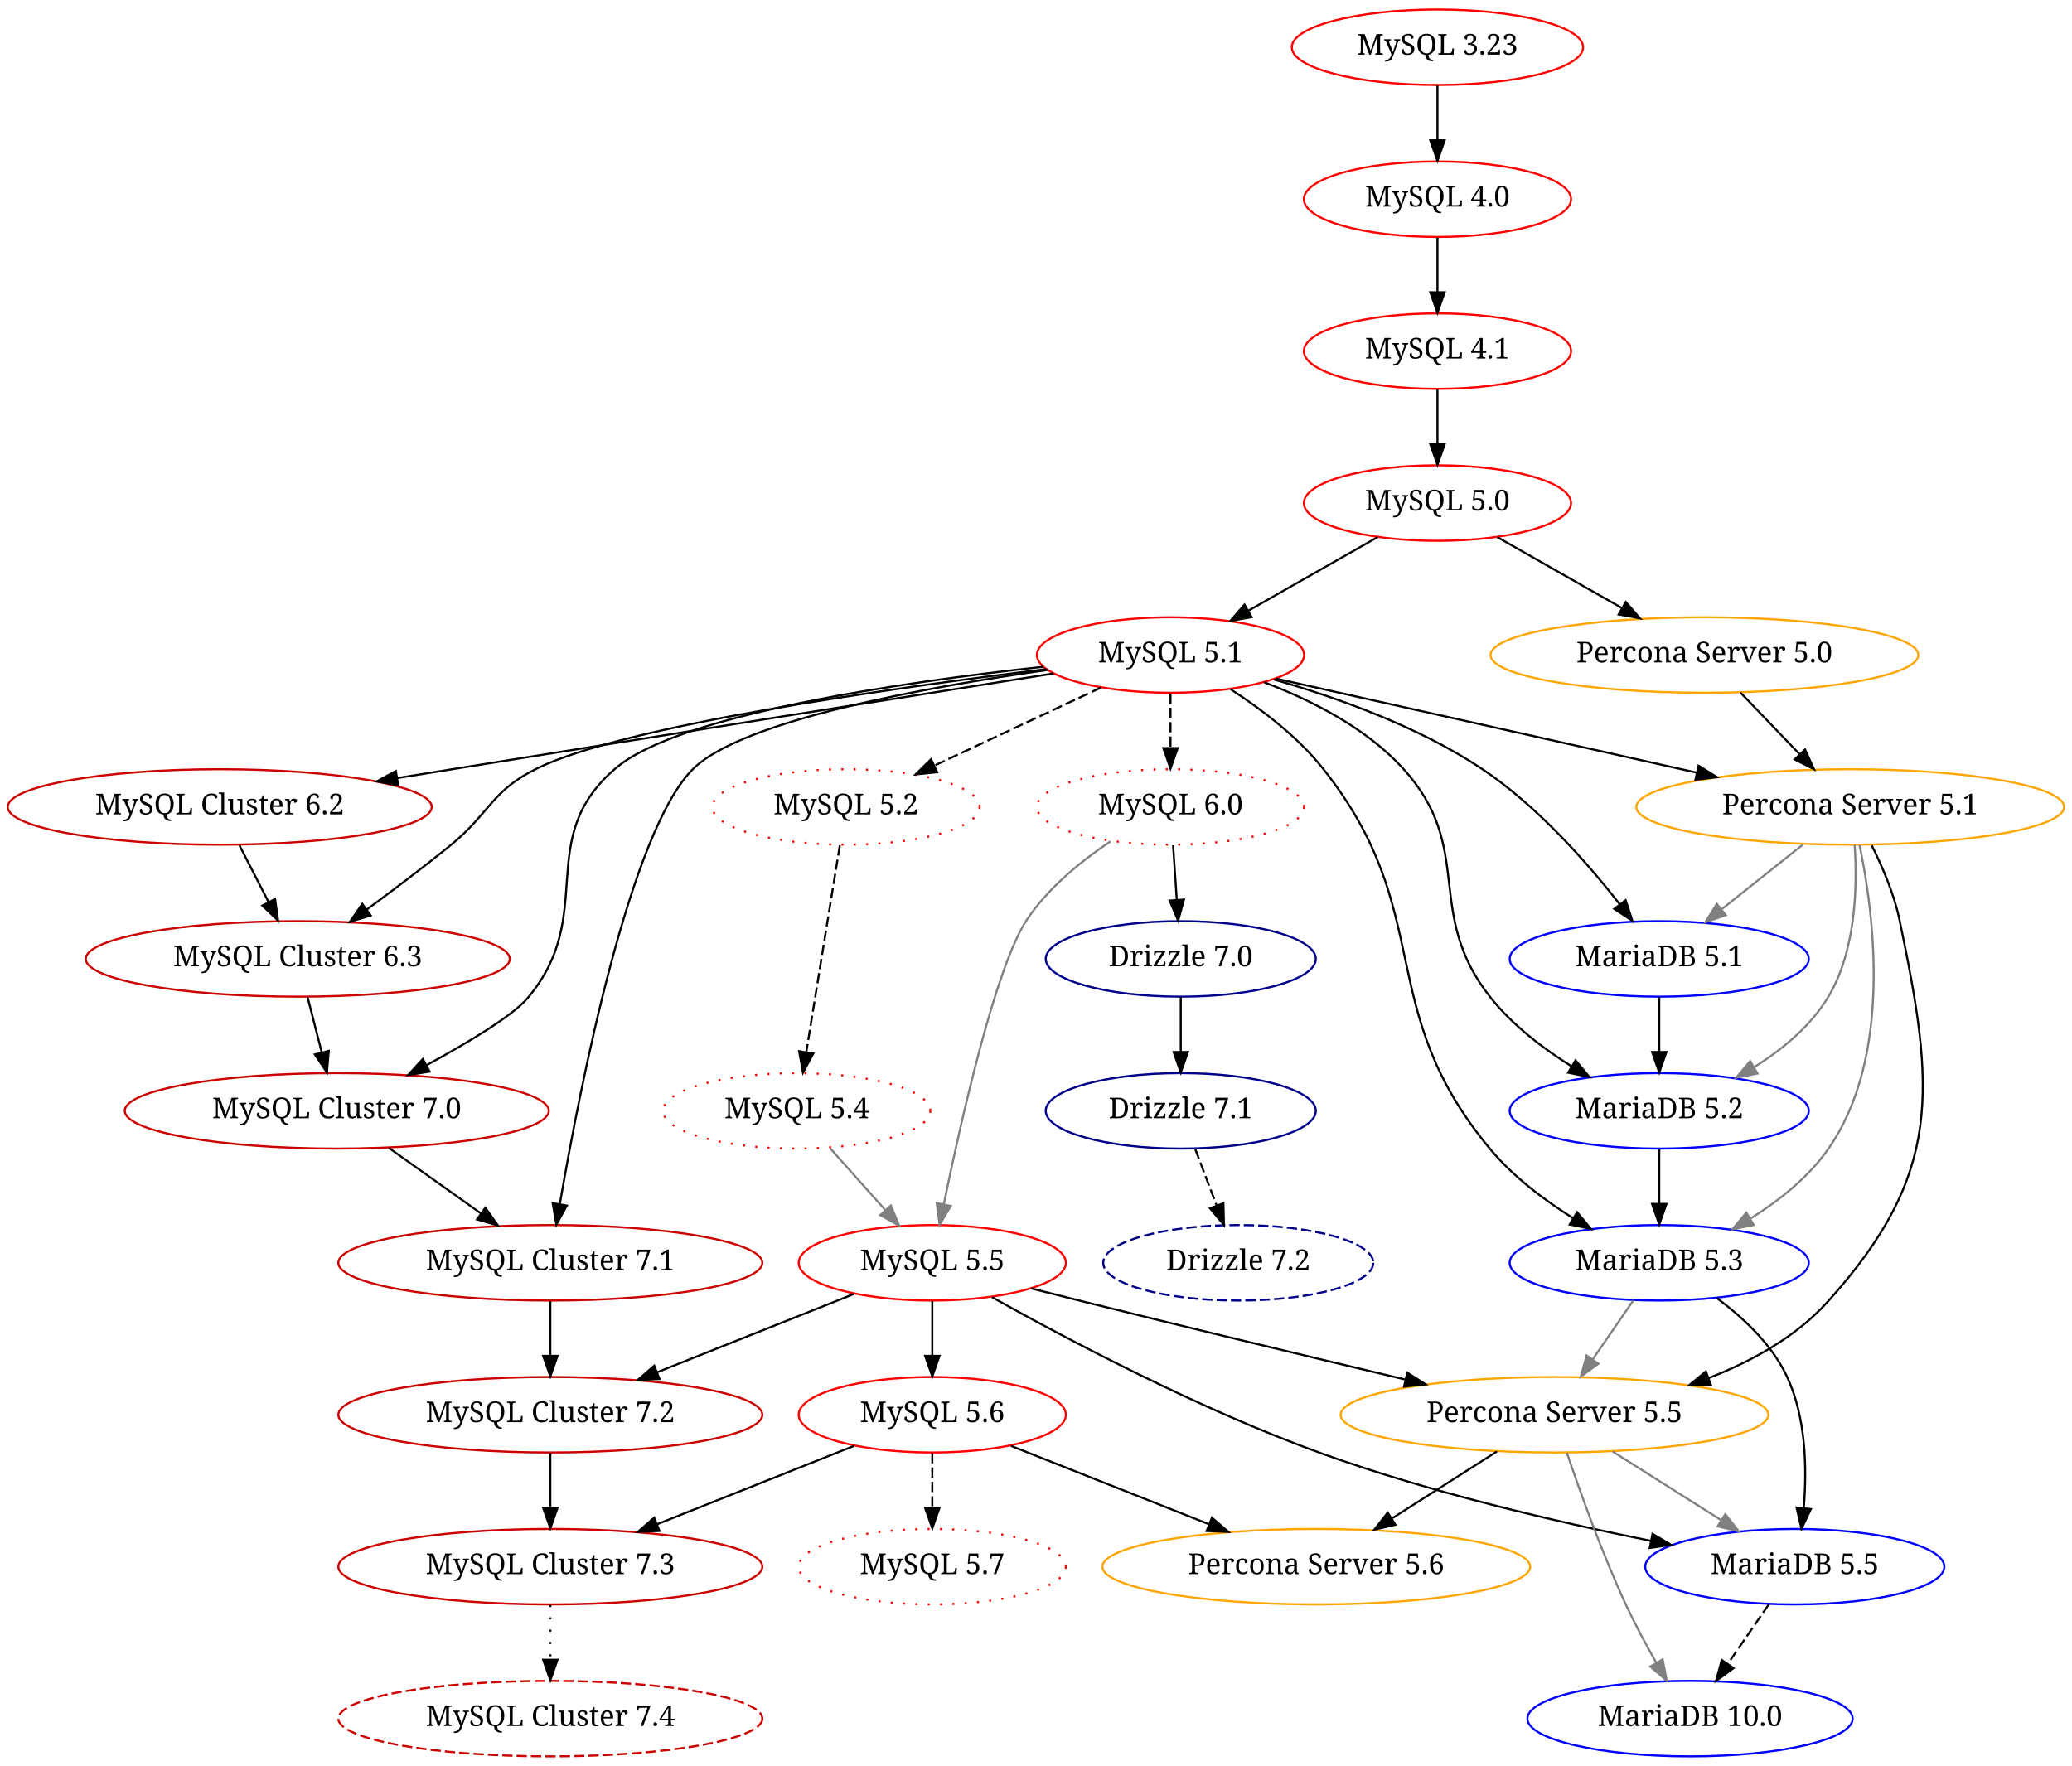
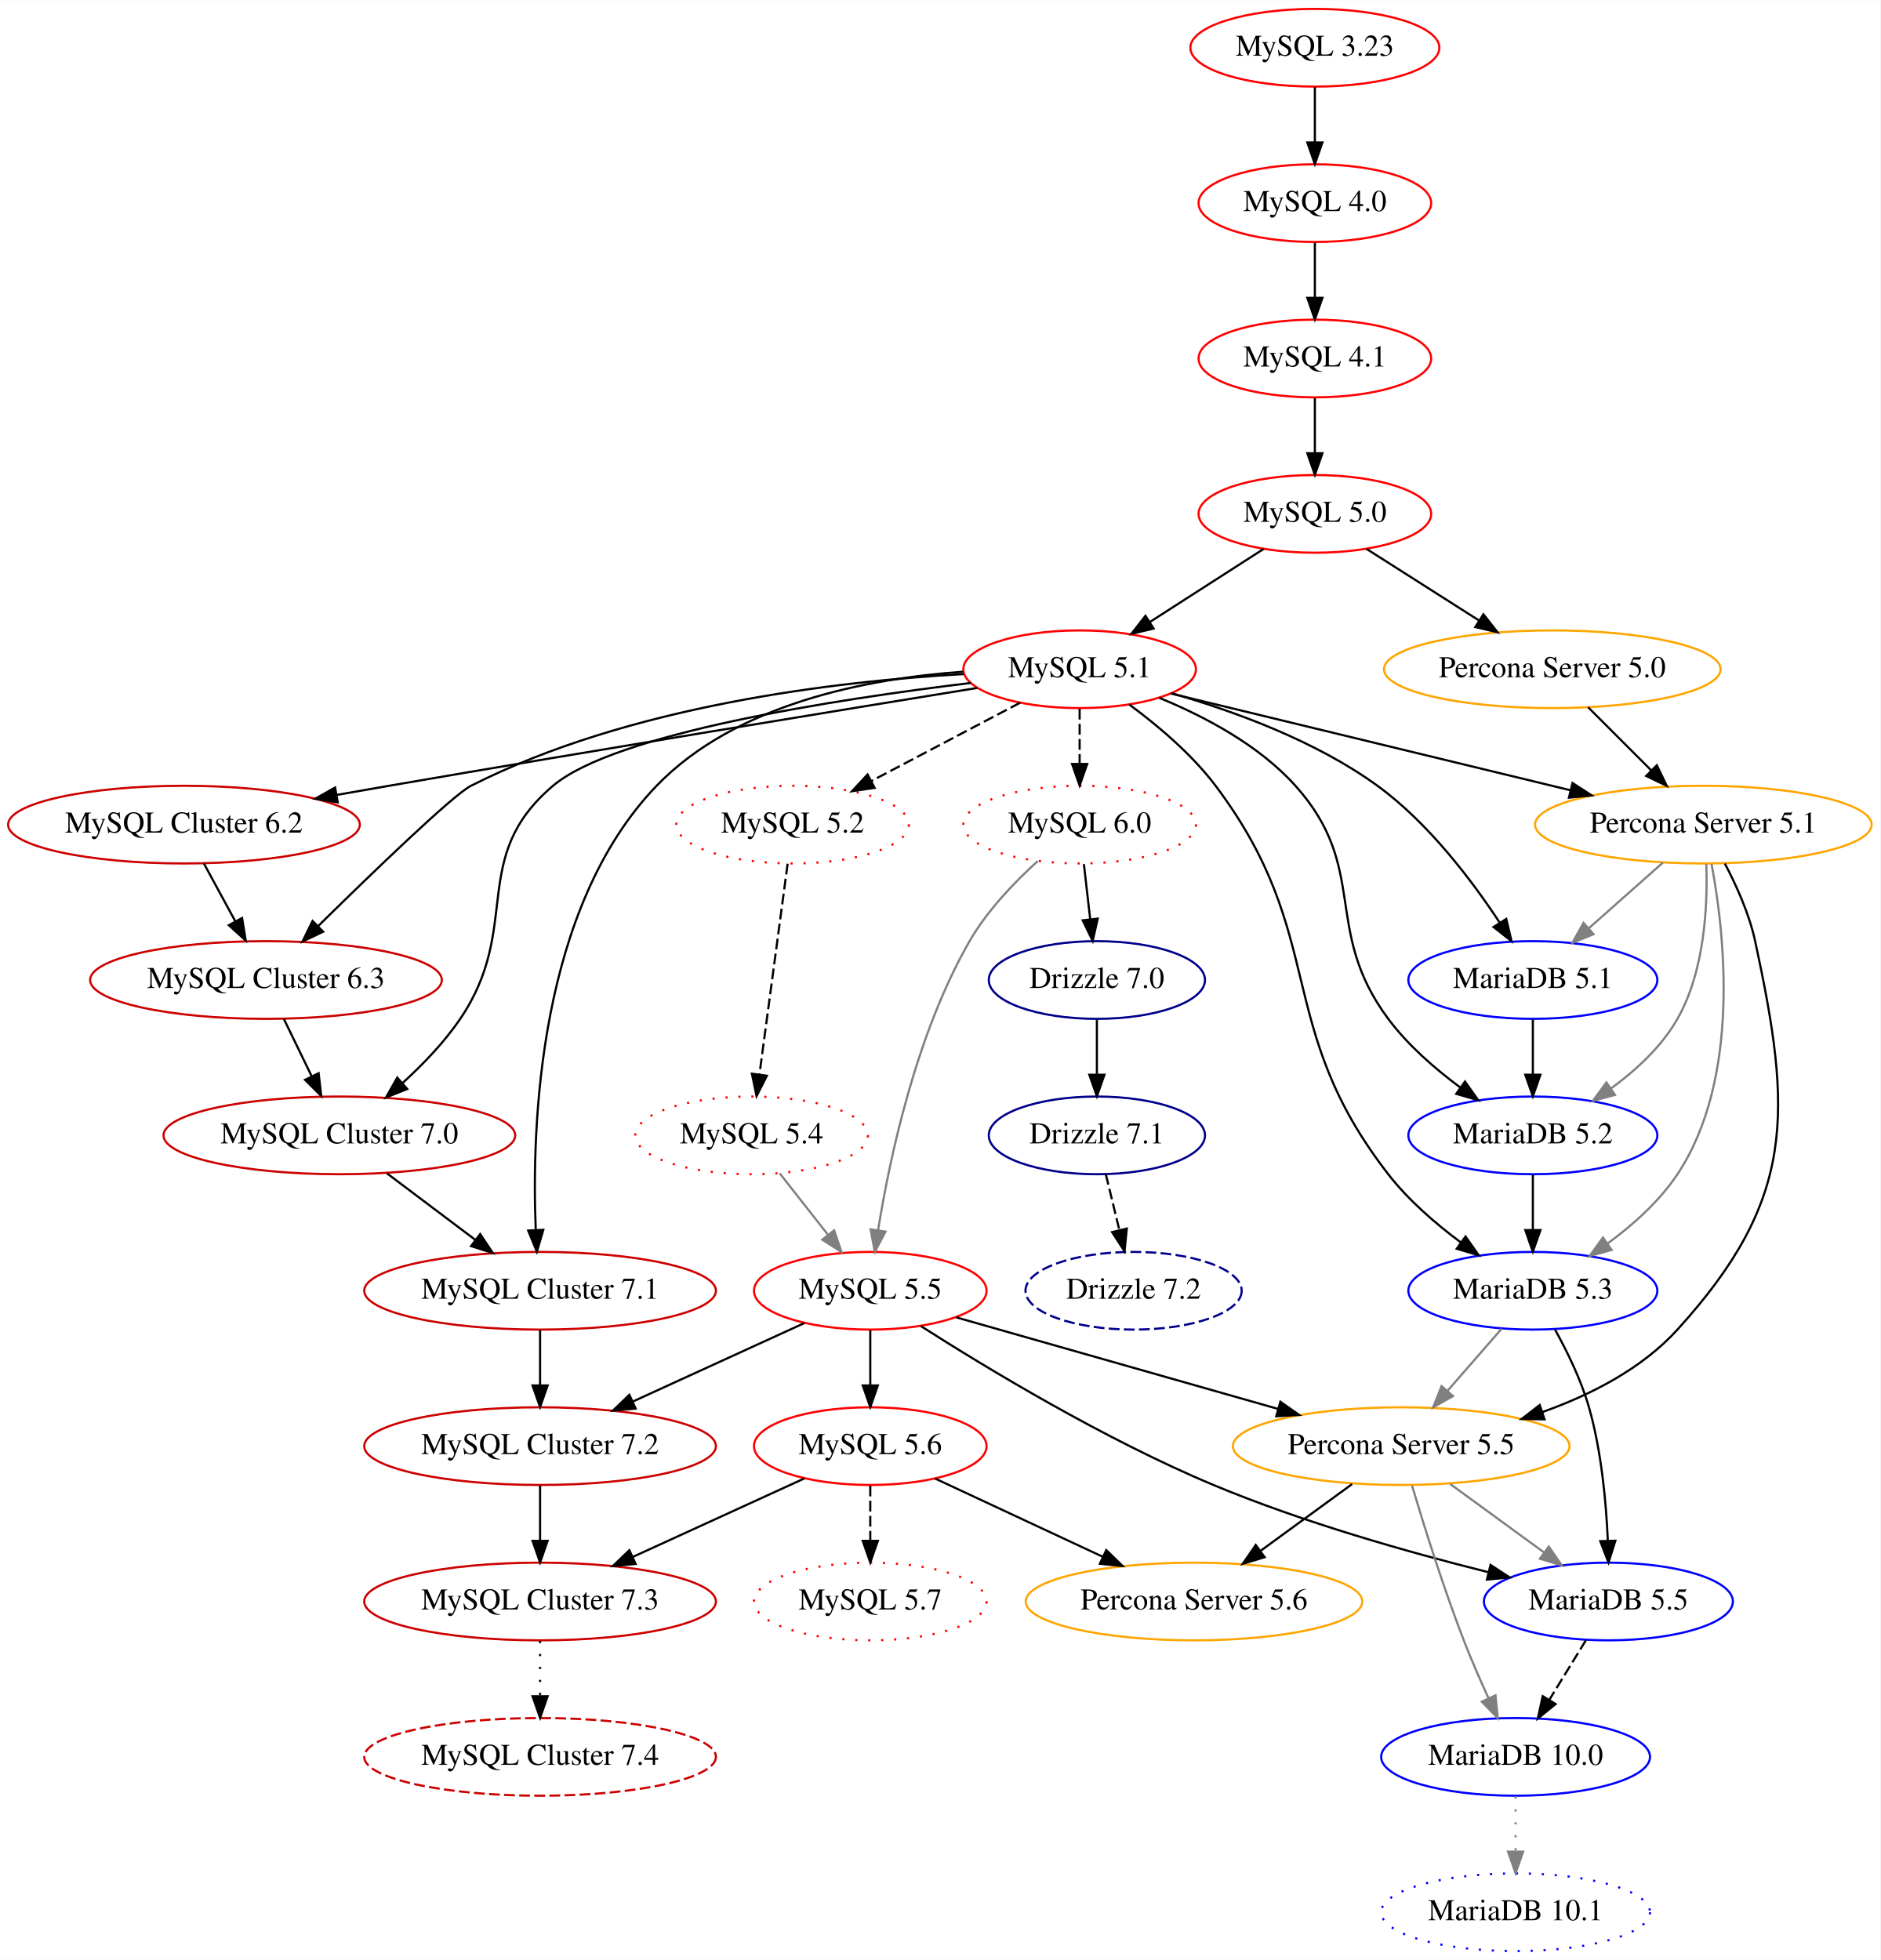
- <svg xmlns="http://www.w3.org/2000/svg" width="1009pt" height="860pt" viewBox="0.00 0.00 1009.00 860.00">
-   <g id="graph1" class="graph" transform="scale(1 1) rotate(0) translate(4 856)">
-     <polygon fill="white" stroke="white" points="-4,5 -4,-856 1006,-856 1006,5 -4,5" />
+ <svg xmlns="http://www.w3.org/2000/svg" width="871pt" height="908pt" viewBox="0.00 0.00 871.24 908.00">
+   <g id="graph0" class="graph" transform="scale(1 1) rotate(0) translate(4 904)">
+     <polygon fill="white" stroke="none" points="-4,4 -4,-904 867.236,-904 867.236,4 -4,4" />
    <g id="node1" class="node">
-       <ellipse fill="none" stroke="red" cx="696" cy="-833" rx="70.918" ry="18.385" />
-       <text text-anchor="middle" x="696" y="-829.4" font-family="Times Roman,serif" font-size="14.00">MySQL 3.23</text>
+       <ellipse fill="none" stroke="red" cx="605.243" cy="-882" rx="57.69" ry="18" />
+       <text text-anchor="middle" x="605.243" y="-878.3" font-family="Times,serif" font-size="14.00">MySQL 3.23</text>
    </g>
    <g id="node2" class="node">
-       <ellipse fill="none" stroke="red" cx="696" cy="-759" rx="65.054" ry="18.385" />
-       <text text-anchor="middle" x="696" y="-755.4" font-family="Times Roman,serif" font-size="14.00">MySQL 4.0</text>
+       <ellipse fill="none" stroke="red" cx="605.243" cy="-810" rx="53.891" ry="18" />
+       <text text-anchor="middle" x="605.243" y="-806.3" font-family="Times,serif" font-size="14.00">MySQL 4.0</text>
+     </g>
+     <g id="edge1" class="edge">
+       <path fill="none" stroke="black" d="M605.243,-863.697C605.243,-855.983 605.243,-846.712 605.243,-838.112" />
+       <polygon fill="black" stroke="black" points="608.743,-838.104 605.243,-828.104 601.743,-838.104 608.743,-838.104" />
+     </g>
+     <g id="node3" class="node">
+       <ellipse fill="none" stroke="red" cx="605.243" cy="-738" rx="53.891" ry="18" />
+       <text text-anchor="middle" x="605.243" y="-734.3" font-family="Times,serif" font-size="14.00">MySQL 4.1</text>
    </g>
    <g id="edge2" class="edge">
-       <path fill="none" stroke="black" d="M696,-814.327C696,-806.264 696,-796.648 696,-787.711" />
-       <polygon fill="black" stroke="black" points="699.5,-787.667 696,-777.667 692.5,-787.667 699.5,-787.667" />
-     </g>
-     <g id="node3" class="node">
-       <ellipse fill="none" stroke="red" cx="696" cy="-685" rx="65.054" ry="18.385" />
-       <text text-anchor="middle" x="696" y="-681.4" font-family="Times Roman,serif" font-size="14.00">MySQL 4.1</text>
+       <path fill="none" stroke="black" d="M605.243,-791.697C605.243,-783.983 605.243,-774.712 605.243,-766.112" />
+       <polygon fill="black" stroke="black" points="608.743,-766.104 605.243,-756.104 601.743,-766.104 608.743,-766.104" />
+     </g>
+     <g id="node4" class="node">
+       <ellipse fill="none" stroke="red" cx="605.243" cy="-666" rx="53.891" ry="18" />
+       <text text-anchor="middle" x="605.243" y="-662.3" font-family="Times,serif" font-size="14.00">MySQL 5.0</text>
+     </g>
+     <g id="edge3" class="edge">
+       <path fill="none" stroke="black" d="M605.243,-719.697C605.243,-711.983 605.243,-702.712 605.243,-694.112" />
+       <polygon fill="black" stroke="black" points="608.743,-694.104 605.243,-684.104 601.743,-694.104 608.743,-694.104" />
+     </g>
+     <g id="node5" class="node">
+       <ellipse fill="none" stroke="red" cx="496.243" cy="-594" rx="53.891" ry="18" />
+       <text text-anchor="middle" x="496.243" y="-590.3" font-family="Times,serif" font-size="14.00">MySQL 5.1</text>
    </g>
    <g id="edge4" class="edge">
-       <path fill="none" stroke="black" d="M696,-740.327C696,-732.264 696,-722.648 696,-713.711" />
-       <polygon fill="black" stroke="black" points="699.5,-713.667 696,-703.667 692.5,-713.667 699.5,-713.667" />
-     </g>
-     <g id="node4" class="node">
-       <ellipse fill="none" stroke="red" cx="696" cy="-611" rx="65.054" ry="18.385" />
-       <text text-anchor="middle" x="696" y="-607.4" font-family="Times Roman,serif" font-size="14.00">MySQL 5.0</text>
+       <path fill="none" stroke="black" d="M581.591,-649.811C566.129,-639.881 545.727,-626.779 528.747,-615.874" />
+       <polygon fill="black" stroke="black" points="530.53,-612.86 520.224,-610.401 526.747,-618.75 530.53,-612.86" />
+     </g>
+     <g id="node27" class="node">
+       <ellipse fill="none" stroke="orange" cx="715.243" cy="-594" rx="77.986" ry="18" />
+       <text text-anchor="middle" x="715.243" y="-590.3" font-family="Times,serif" font-size="14.00">Percona Server 5.0</text>
+     </g>
+     <g id="edge38" class="edge">
+       <path fill="none" stroke="black" d="M629.111,-649.811C644.393,-640.086 664.455,-627.32 681.372,-616.554" />
+       <polygon fill="black" stroke="black" points="683.332,-619.455 689.89,-611.134 679.574,-613.55 683.332,-619.455" />
+     </g>
+     <g id="node9" class="node">
+       <ellipse fill="none" stroke="red" stroke-dasharray="1,5" cx="496.243" cy="-522" rx="53.891" ry="18" />
+       <text text-anchor="middle" x="496.243" y="-518.3" font-family="Times,serif" font-size="14.00">MySQL 6.0</text>
+     </g>
+     <g id="edge9" class="edge">
+       <path fill="none" stroke="black" stroke-dasharray="5,2" d="M496.243,-575.697C496.243,-567.983 496.243,-558.712 496.243,-550.112" />
+       <polygon fill="black" stroke="black" points="499.743,-550.104 496.243,-540.104 492.743,-550.104 499.743,-550.104" />
+     </g>
+     <g id="node10" class="node">
+       <ellipse fill="none" stroke="red" stroke-dasharray="1,5" cx="363.243" cy="-522" rx="53.891" ry="18" />
+       <text text-anchor="middle" x="363.243" y="-518.3" font-family="Times,serif" font-size="14.00">MySQL 5.2</text>
+     </g>
+     <g id="edge8" class="edge">
+       <path fill="none" stroke="black" stroke-dasharray="5,2" d="M468.685,-578.496C448.712,-567.984 421.503,-553.663 399.728,-542.203" />
+       <polygon fill="black" stroke="black" points="401.244,-539.046 390.765,-537.485 397.984,-545.24 401.244,-539.046" />
+     </g>
+     <g id="node12" class="node">
+       <ellipse fill="none" stroke="#cd0000" cx="81.243" cy="-522" rx="81.486" ry="18" />
+       <text text-anchor="middle" x="81.243" y="-518.3" font-family="Times,serif" font-size="14.00">MySQL Cluster 6.2</text>
+     </g>
+     <g id="edge12" class="edge">
+       <path fill="none" stroke="black" d="M448.771,-585.334C386.259,-575.195 272.943,-556.659 176.243,-540 168.378,-538.645 160.151,-537.206 151.968,-535.76" />
+       <polygon fill="black" stroke="black" points="152.495,-532.299 142.038,-534 151.273,-539.192 152.495,-532.299" />
+     </g>
+     <g id="node13" class="node">
+       <ellipse fill="none" stroke="#cd0000" cx="119.243" cy="-450" rx="81.486" ry="18" />
+       <text text-anchor="middle" x="119.243" y="-446.3" font-family="Times,serif" font-size="14.00">MySQL Cluster 6.3</text>
+     </g>
+     <g id="edge13" class="edge">
+       <path fill="none" stroke="black" d="M442.466,-591.762C383.51,-588.445 287.552,-577.173 214.243,-540 205.931,-535.785 168.895,-500.057 143.598,-475.173" />
+       <polygon fill="black" stroke="black" points="145.746,-472.375 136.168,-467.845 140.83,-477.359 145.746,-472.375" />
+     </g>
+     <g id="node14" class="node">
+       <ellipse fill="none" stroke="#cd0000" cx="153.243" cy="-378" rx="81.486" ry="18" />
+       <text text-anchor="middle" x="153.243" y="-374.3" font-family="Times,serif" font-size="14.00">MySQL Cluster 7.0</text>
+     </g>
+     <g id="edge15" class="edge">
+       <path fill="none" stroke="black" d="M445.764,-587.641C383.104,-580.057 280.976,-564.344 252.243,-540 212.824,-506.603 238.24,-474.76 209.243,-432 201.906,-421.181 192.017,-410.904 182.592,-402.329" />
+       <polygon fill="black" stroke="black" points="184.679,-399.505 174.849,-395.553 180.069,-404.772 184.679,-399.505" />
+     </g>
+     <g id="node15" class="node">
+       <ellipse fill="none" stroke="#cd0000" cx="246.243" cy="-306" rx="81.486" ry="18" />
+       <text text-anchor="middle" x="246.243" y="-302.3" font-family="Times,serif" font-size="14.00">MySQL Cluster 7.1</text>
+     </g>
+     <g id="edge17" class="edge">
+       <path fill="none" stroke="black" d="M442.137,-592.841C397.928,-589.716 336.945,-578.062 300.243,-540 245.559,-483.291 242.269,-382.666 244.231,-334.363" />
+       <polygon fill="black" stroke="black" points="247.742,-334.241 244.763,-324.073 240.751,-333.879 247.742,-334.241" />
+     </g>
+     <g id="node19" class="node">
+       <ellipse fill="none" stroke="blue" cx="706.243" cy="-450" rx="57.69" ry="18" />
+       <text text-anchor="middle" x="706.243" y="-446.3" font-family="Times,serif" font-size="14.00">MariaDB 5.1</text>
+     </g>
+     <g id="edge24" class="edge">
+       <path fill="none" stroke="black" d="M538.914,-582.874C567.733,-574.601 605.597,-560.827 634.243,-540 657.801,-522.872 677.983,-496.187 690.933,-476.5" />
+       <polygon fill="black" stroke="black" points="693.925,-478.318 696.361,-468.007 688.027,-474.549 693.925,-478.318" />
+     </g>
+     <g id="node20" class="node">
+       <ellipse fill="none" stroke="blue" cx="706.243" cy="-378" rx="57.69" ry="18" />
+       <text text-anchor="middle" x="706.243" y="-374.3" font-family="Times,serif" font-size="14.00">MariaDB 5.2</text>
+     </g>
+     <g id="edge26" class="edge">
+       <path fill="none" stroke="black" d="M533.161,-580.741C554.058,-572.178 579.318,-558.868 596.243,-540 630.742,-501.541 608.38,-473.433 639.243,-432 648.297,-419.845 660.8,-408.948 672.554,-400.242" />
+       <polygon fill="black" stroke="black" points="674.793,-402.946 680.922,-394.304 670.741,-397.237 674.793,-402.946" />
+     </g>
+     <g id="node21" class="node">
+       <ellipse fill="none" stroke="blue" cx="706.243" cy="-306" rx="57.69" ry="18" />
+       <text text-anchor="middle" x="706.243" y="-302.3" font-family="Times,serif" font-size="14.00">MariaDB 5.3</text>
+     </g>
+     <g id="edge29" class="edge">
+       <path fill="none" stroke="black" d="M519.191,-577.691C532.25,-568.079 548.161,-554.736 559.243,-540 611.862,-470.032 585.575,-429.167 639.243,-360 648.534,-348.025 661.085,-337.165 672.811,-328.438" />
+       <polygon fill="black" stroke="black" points="675.05,-331.14 681.146,-322.474 670.977,-325.447 675.05,-331.14" />
+     </g>
+     <g id="node25" class="node">
+       <ellipse fill="none" stroke="orange" cx="785.243" cy="-522" rx="77.986" ry="18" />
+       <text text-anchor="middle" x="785.243" y="-518.3" font-family="Times,serif" font-size="14.00">Percona Server 5.1</text>
+     </g>
+     <g id="edge39" class="edge">
+       <path fill="none" stroke="black" d="M538.575,-582.746C587.383,-570.925 668.03,-551.391 723.754,-537.894" />
+       <polygon fill="black" stroke="black" points="724.614,-541.286 733.509,-535.531 722.966,-534.483 724.614,-541.286" />
+     </g>
+     <g id="node6" class="node">
+       <ellipse fill="none" stroke="red" cx="399.243" cy="-306" rx="53.891" ry="18" />
+       <text text-anchor="middle" x="399.243" y="-302.3" font-family="Times,serif" font-size="14.00">MySQL 5.5</text>
+     </g>
+     <g id="node7" class="node">
+       <ellipse fill="none" stroke="red" cx="399.243" cy="-234" rx="53.891" ry="18" />
+       <text text-anchor="middle" x="399.243" y="-230.3" font-family="Times,serif" font-size="14.00">MySQL 5.6</text>
+     </g>
+     <g id="edge5" class="edge">
+       <path fill="none" stroke="black" d="M399.243,-287.697C399.243,-279.983 399.243,-270.712 399.243,-262.112" />
+       <polygon fill="black" stroke="black" points="402.743,-262.104 399.243,-252.104 395.743,-262.104 402.743,-262.104" />
+     </g>
+     <g id="node16" class="node">
+       <ellipse fill="none" stroke="#cd0000" cx="246.243" cy="-234" rx="81.486" ry="18" />
+       <text text-anchor="middle" x="246.243" y="-230.3" font-family="Times,serif" font-size="14.00">MySQL Cluster 7.2</text>
+     </g>
+     <g id="edge19" class="edge">
+       <path fill="none" stroke="black" d="M368.649,-291.003C345.915,-280.601 314.597,-266.273 289.331,-254.714" />
+       <polygon fill="black" stroke="black" points="290.524,-251.411 279.975,-250.433 287.612,-257.776 290.524,-251.411" />
+     </g>
+     <g id="node22" class="node">
+       <ellipse fill="none" stroke="blue" cx="741.243" cy="-162" rx="57.69" ry="18" />
+       <text text-anchor="middle" x="741.243" y="-158.3" font-family="Times,serif" font-size="14.00">MariaDB 5.5</text>
+     </g>
+     <g id="edge32" class="edge">
+       <path fill="none" stroke="black" d="M422.624,-289.659C452.891,-270.336 507.753,-237.115 558.243,-216 599.664,-198.678 648.609,-184.824 685.453,-175.631" />
+       <polygon fill="black" stroke="black" points="686.631,-178.946 695.508,-173.163 684.962,-172.148 686.631,-178.946" />
+     </g>
+     <g id="node26" class="node">
+       <ellipse fill="none" stroke="orange" cx="645.243" cy="-234" rx="77.986" ry="18" />
+       <text text-anchor="middle" x="645.243" y="-230.3" font-family="Times,serif" font-size="14.00">Percona Server 5.5</text>
+     </g>
+     <g id="edge41" class="edge">
+       <path fill="none" stroke="black" d="M439.04,-293.675C479.454,-282.176 542.426,-264.257 588.152,-251.245" />
+       <polygon fill="black" stroke="black" points="589.263,-254.568 597.924,-248.465 587.347,-247.835 589.263,-254.568" />
+     </g>
+     <g id="node11" class="node">
+       <ellipse fill="none" stroke="red" stroke-dasharray="1,5" cx="399.243" cy="-162" rx="53.891" ry="18" />
+       <text text-anchor="middle" x="399.243" y="-158.3" font-family="Times,serif" font-size="14.00">MySQL 5.7</text>
+     </g>
+     <g id="edge11" class="edge">
+       <path fill="none" stroke="black" stroke-dasharray="5,2" d="M399.243,-215.697C399.243,-207.983 399.243,-198.712 399.243,-190.112" />
+       <polygon fill="black" stroke="black" points="402.743,-190.104 399.243,-180.104 395.743,-190.104 402.743,-190.104" />
+     </g>
+     <g id="node17" class="node">
+       <ellipse fill="none" stroke="#cd0000" cx="246.243" cy="-162" rx="81.486" ry="18" />
+       <text text-anchor="middle" x="246.243" y="-158.3" font-family="Times,serif" font-size="14.00">MySQL Cluster 7.3</text>
+     </g>
+     <g id="edge21" class="edge">
+       <path fill="none" stroke="black" d="M368.649,-219.003C345.915,-208.601 314.597,-194.273 289.331,-182.714" />
+       <polygon fill="black" stroke="black" points="290.524,-179.411 279.975,-178.433 287.612,-185.776 290.524,-179.411" />
+     </g>
+     <g id="node28" class="node">
+       <ellipse fill="none" stroke="orange" cx="549.243" cy="-162" rx="77.986" ry="18" />
+       <text text-anchor="middle" x="549.243" y="-158.3" font-family="Times,serif" font-size="14.00">Percona Server 5.6</text>
+     </g>
+     <g id="edge44" class="edge">
+       <path fill="none" stroke="black" d="M429.237,-219.003C451.525,-208.601 482.229,-194.273 506.999,-182.714" />
+       <polygon fill="black" stroke="black" points="508.591,-185.833 516.172,-178.433 505.63,-179.49 508.591,-185.833" />
+     </g>
+     <g id="node8" class="node">
+       <ellipse fill="none" stroke="red" stroke-dasharray="1,5" cx="344.243" cy="-378" rx="53.891" ry="18" />
+       <text text-anchor="middle" x="344.243" y="-374.3" font-family="Times,serif" font-size="14.00">MySQL 5.4</text>
    </g>
    <g id="edge6" class="edge">
-       <path fill="none" stroke="black" d="M696,-666.327C696,-658.264 696,-648.648 696,-639.711" />
-       <polygon fill="black" stroke="black" points="699.5,-639.667 696,-629.667 692.5,-639.667 699.5,-639.667" />
-     </g>
-     <g id="node5" class="node">
-       <ellipse fill="none" stroke="red" cx="566" cy="-537" rx="65.054" ry="18.385" />
-       <text text-anchor="middle" x="566" y="-533.4" font-family="Times Roman,serif" font-size="14.00">MySQL 5.1</text>
-     </g>
-     <g id="edge8" class="edge">
-       <path fill="none" stroke="black" d="M666.825,-594.393C648.259,-583.824 624.021,-570.028 603.963,-558.61" />
-       <polygon fill="black" stroke="black" points="605.499,-555.457 595.077,-553.552 602.036,-561.54 605.499,-555.457" />
-     </g>
-     <g id="node62" class="node">
-       <ellipse fill="none" stroke="orange" cx="826" cy="-537" rx="104.151" ry="18.385" />
-       <text text-anchor="middle" x="826" y="-533.4" font-family="Times Roman,serif" font-size="14.00">Percona Server 5.0</text>
-     </g>
-     <g id="edge74" class="edge">
-       <path fill="none" stroke="black" d="M725.175,-594.393C743.092,-584.194 766.291,-570.988 785.918,-559.816" />
-       <polygon fill="black" stroke="black" points="787.693,-562.833 794.652,-554.844 784.23,-556.749 787.693,-562.833" />
-     </g>
-     <g id="node15" class="node">
-       <ellipse fill="none" stroke="red" stroke-dasharray="1,5" cx="566" cy="-463" rx="65.054" ry="18.385" />
-       <text text-anchor="middle" x="566" y="-459.4" font-family="Times Roman,serif" font-size="14.00">MySQL 6.0</text>
+       <path fill="none" stroke="grey" d="M357.277,-360.411C363.96,-351.906 372.236,-341.372 379.668,-331.914" />
+       <polygon fill="grey" stroke="grey" points="382.494,-333.982 385.92,-323.956 376.99,-329.657 382.494,-333.982" />
+     </g>
+     <g id="edge7" class="edge">
+       <path fill="none" stroke="grey" d="M476.858,-505.125C466.146,-495.416 453.396,-482.166 445.243,-468 420.382,-424.804 408.189,-367.256 402.846,-333.952" />
+       <polygon fill="grey" stroke="grey" points="406.303,-333.403 401.345,-324.04 399.382,-334.452 406.303,-333.403" />
+     </g>
+     <g id="node29" class="node">
+       <ellipse fill="none" stroke="#00008b" cx="504.243" cy="-450" rx="50.091" ry="18" />
+       <text text-anchor="middle" x="504.243" y="-446.3" font-family="Times,serif" font-size="14.00">Drizzle 7.0</text>
+     </g>
+     <g id="edge46" class="edge">
+       <path fill="none" stroke="black" d="M498.22,-503.697C499.102,-495.983 500.161,-486.712 501.144,-478.112" />
+       <polygon fill="black" stroke="black" points="504.63,-478.437 502.288,-468.104 497.675,-477.642 504.63,-478.437" />
+     </g>
+     <g id="edge10" class="edge">
+       <path fill="none" stroke="black" stroke-dasharray="5,2" d="M360.951,-503.871C357.713,-479.67 351.764,-435.211 347.908,-406.393" />
+       <polygon fill="black" stroke="black" points="351.338,-405.637 346.543,-396.189 344.4,-406.565 351.338,-405.637" />
+     </g>
+     <g id="edge14" class="edge">
+       <path fill="none" stroke="black" d="M90.442,-504.055C94.811,-496.007 100.132,-486.205 105.006,-477.226" />
+       <polygon fill="black" stroke="black" points="108.17,-478.734 109.865,-468.275 102.018,-475.394 108.17,-478.734" />
+     </g>
+     <g id="edge16" class="edge">
+       <path fill="none" stroke="black" d="M127.473,-432.055C131.341,-424.091 136.043,-414.411 140.367,-405.51" />
+       <polygon fill="black" stroke="black" points="143.631,-406.8 144.852,-396.275 137.335,-403.741 143.631,-406.8" />
    </g>
    <g id="edge18" class="edge">
-       <path fill="none" stroke="black" stroke-dasharray="5,2" d="M566,-518.327C566,-510.264 566,-500.648 566,-491.711" />
-       <polygon fill="black" stroke="black" points="569.5,-491.667 566,-481.667 562.5,-491.667 569.5,-491.667" />
-     </g>
-     <g id="node17" class="node">
-       <ellipse fill="none" stroke="red" stroke-dasharray="1,5" cx="408" cy="-463" rx="65.054" ry="18.385" />
-       <text text-anchor="middle" x="408" y="-459.4" font-family="Times Roman,serif" font-size="14.00">MySQL 5.2</text>
-     </g>
-     <g id="edge16" class="edge">
-       <path fill="none" stroke="black" stroke-dasharray="5,2" d="M532.105,-521.125C508.362,-510.005 476.445,-495.057 450.925,-483.104" />
-       <polygon fill="black" stroke="black" points="452.379,-479.92 441.839,-478.849 449.41,-486.26 452.379,-479.92" />
+       <path fill="none" stroke="black" d="M175.282,-360.411C187.559,-351.17 203.016,-339.536 216.368,-329.487" />
+       <polygon fill="black" stroke="black" points="218.476,-332.28 224.361,-323.47 214.267,-326.687 218.476,-332.28" />
+     </g>
+     <g id="edge20" class="edge">
+       <path fill="none" stroke="black" d="M246.243,-287.697C246.243,-279.983 246.243,-270.712 246.243,-262.112" />
+       <polygon fill="black" stroke="black" points="249.743,-262.104 246.243,-252.104 242.743,-262.104 249.743,-262.104" />
+     </g>
+     <g id="edge22" class="edge">
+       <path fill="none" stroke="black" d="M246.243,-215.697C246.243,-207.983 246.243,-198.712 246.243,-190.112" />
+       <polygon fill="black" stroke="black" points="249.743,-190.104 246.243,-180.104 242.743,-190.104 249.743,-190.104" />
+     </g>
+     <g id="node18" class="node">
+       <ellipse fill="none" stroke="#cd0000" stroke-dasharray="5,2" cx="246.243" cy="-90" rx="81.486" ry="18" />
+       <text text-anchor="middle" x="246.243" y="-86.3" font-family="Times,serif" font-size="14.00">MySQL Cluster 7.4</text>
+     </g>
+     <g id="edge23" class="edge">
+       <path fill="none" stroke="black" stroke-dasharray="1,5" d="M246.243,-143.697C246.243,-135.983 246.243,-126.712 246.243,-118.112" />
+       <polygon fill="black" stroke="black" points="249.743,-118.104 246.243,-108.104 242.743,-118.104 249.743,-118.104" />
+     </g>
+     <g id="edge27" class="edge">
+       <path fill="none" stroke="black" d="M706.243,-431.697C706.243,-423.983 706.243,-414.712 706.243,-406.112" />
+       <polygon fill="black" stroke="black" points="709.743,-406.104 706.243,-396.104 702.743,-406.104 709.743,-406.104" />
+     </g>
+     <g id="edge30" class="edge">
+       <path fill="none" stroke="black" d="M706.243,-359.697C706.243,-351.983 706.243,-342.712 706.243,-334.112" />
+       <polygon fill="black" stroke="black" points="709.743,-334.104 706.243,-324.104 702.743,-334.104 709.743,-334.104" />
+     </g>
+     <g id="edge33" class="edge">
+       <path fill="none" stroke="black" d="M716.539,-287.96C722.137,-277.863 728.637,-264.613 732.243,-252 738.032,-231.749 740.213,-207.976 740.984,-190.097" />
+       <polygon fill="black" stroke="black" points="744.484,-190.171 741.297,-180.067 737.487,-189.952 744.484,-190.171" />
+     </g>
+     <g id="edge43" class="edge">
+       <path fill="none" stroke="grey" d="M691.787,-288.411C684.3,-279.82 675.01,-269.159 666.704,-259.627" />
+       <polygon fill="grey" stroke="grey" points="669.227,-257.196 660.019,-251.956 663.95,-261.795 669.227,-257.196" />
    </g>
    <g id="node23" class="node">
-       <ellipse fill="none" stroke="#cd0000" cx="103" cy="-463" rx="103.238" ry="18.385" />
-       <text text-anchor="middle" x="103" y="-459.4" font-family="Times Roman,serif" font-size="14.00">MySQL Cluster 6.2</text>
-     </g>
-     <g id="edge24" class="edge">
-       <path fill="none" stroke="black" d="M509.051,-528.007C440.471,-517.164 321.79,-498.355 220,-482 210.171,-480.421 199.879,-478.76 189.65,-477.105" />
-       <polygon fill="black" stroke="black" points="189.892,-473.598 179.461,-475.455 188.773,-480.508 189.892,-473.598" />
+       <ellipse fill="none" stroke="blue" cx="698.243" cy="-90" rx="62.289" ry="18" />
+       <text text-anchor="middle" x="698.243" y="-86.3" font-family="Times,serif" font-size="14.00">MariaDB 10.0</text>
+     </g>
+     <g id="edge35" class="edge">
+       <path fill="none" stroke="black" stroke-dasharray="5,2" d="M730.834,-144.055C725.763,-135.801 719.559,-125.701 713.93,-116.538" />
+       <polygon fill="black" stroke="black" points="716.773,-114.478 708.556,-107.789 710.808,-118.142 716.773,-114.478" />
    </g>
    <g id="node24" class="node">
-       <ellipse fill="none" stroke="#cd0000" cx="141" cy="-389" rx="103.238" ry="18.385" />
-       <text text-anchor="middle" x="141" y="-385.4" font-family="Times Roman,serif" font-size="14.00">MySQL Cluster 6.3</text>
-     </g>
-     <g id="edge26" class="edge">
-       <path fill="none" stroke="black" d="M505.531,-530.137C428.642,-520.738 300.731,-502.653 258,-482 235.037,-470.901 234.808,-460.066 215,-444 202.048,-433.495 187.383,-422.432 174.544,-413.004" />
-       <polygon fill="black" stroke="black" points="176.548,-410.134 166.406,-407.067 172.422,-415.789 176.548,-410.134" />
-     </g>
-     <g id="node25" class="node">
-       <ellipse fill="none" stroke="#cd0000" cx="160" cy="-315" rx="103.238" ry="18.385" />
-       <text text-anchor="middle" x="160" y="-311.4" font-family="Times Roman,serif" font-size="14.00">MySQL Cluster 7.0</text>
-     </g>
-     <g id="edge30" class="edge">
-       <path fill="none" stroke="black" d="M504.024,-531.278C434.317,-523.677 326.804,-508.082 296,-482 255.307,-447.545 287.417,-410.725 253,-370 245.617,-361.264 224.163,-348.37 203.72,-337.262" />
-       <polygon fill="black" stroke="black" points="205.228,-334.099 194.759,-332.467 201.925,-340.271 205.228,-334.099" />
-     </g>
-     <g id="node26" class="node">
-       <ellipse fill="none" stroke="#cd0000" cx="264" cy="-241" rx="103.238" ry="18.385" />
-       <text text-anchor="middle" x="264" y="-237.4" font-family="Times Roman,serif" font-size="14.00">MySQL Cluster 7.1</text>
+       <ellipse fill="none" stroke="blue" stroke-dasharray="1,5" cx="698.243" cy="-18" rx="62.289" ry="18" />
+       <text text-anchor="middle" x="698.243" y="-14.3" font-family="Times,serif" font-size="14.00">MariaDB 10.1</text>
+     </g>
+     <g id="edge37" class="edge">
+       <path fill="none" stroke="grey" stroke-dasharray="1,5" d="M698.243,-71.697C698.243,-63.983 698.243,-54.712 698.243,-46.112" />
+       <polygon fill="grey" stroke="grey" points="701.743,-46.104 698.243,-36.104 694.743,-46.104 701.743,-46.104" />
+     </g>
+     <g id="edge25" class="edge">
+       <path fill="none" stroke="grey" d="M766.521,-504.411C756.314,-495.367 743.519,-484.03 732.346,-474.13" />
+       <polygon fill="grey" stroke="grey" points="734.364,-471.241 724.558,-467.228 729.721,-476.48 734.364,-471.241" />
+     </g>
+     <g id="edge28" class="edge">
+       <path fill="none" stroke="grey" d="M786.599,-503.731C787.28,-484.864 785.976,-454.353 773.243,-432 765.918,-419.141 754.125,-408.254 742.459,-399.756" />
+       <polygon fill="grey" stroke="grey" points="744.28,-396.761 734.052,-393.996 740.323,-402.536 744.28,-396.761" />
+     </g>
+     <g id="edge31" class="edge">
+       <path fill="none" stroke="grey" d="M789.043,-503.758C794.963,-472.268 802.86,-404.596 773.243,-360 764.923,-347.473 752.684,-336.556 740.935,-327.937" />
+       <polygon fill="grey" stroke="grey" points="742.735,-324.925 732.53,-322.078 738.732,-330.668 742.735,-324.925" />
+     </g>
+     <g id="edge42" class="edge">
+       <path fill="none" stroke="black" d="M795.197,-503.978C800.515,-493.888 806.515,-480.638 809.243,-468 826.457,-388.253 828.096,-348.391 773.243,-288 756.758,-269.851 733.106,-257.752 710.609,-249.763" />
+       <polygon fill="black" stroke="black" points="711.655,-246.422 701.062,-246.585 709.444,-253.064 711.655,-246.422" />
    </g>
    <g id="edge34" class="edge">
-       <path fill="none" stroke="black" d="M506.07,-529.704C445.815,-521.192 358.443,-505.252 334,-482 303.084,-452.589 278.497,-327.094 268.654,-269.769" />
-       <polygon fill="black" stroke="black" points="272.05,-268.858 266.937,-259.579 265.147,-270.021 272.05,-268.858" />
-     </g>
-     <g id="node42" class="node">
-       <ellipse fill="none" stroke="blue" cx="804" cy="-389" rx="72.832" ry="18.385" />
-       <text text-anchor="middle" x="804" y="-385.4" font-family="Times Roman,serif" font-size="14.00">MariaDB 5.1</text>
+       <path fill="none" stroke="grey" d="M667.993,-216.411C680.942,-206.969 697.317,-195.029 711.3,-184.834" />
+       <polygon fill="grey" stroke="grey" points="713.626,-187.469 719.644,-178.749 709.502,-181.813 713.626,-187.469" />
+     </g>
+     <g id="edge36" class="edge">
+       <path fill="none" stroke="grey" d="M650.25,-215.741C655.637,-197.665 664.72,-168.544 674.243,-144 677.694,-135.105 681.865,-125.559 685.756,-117.054" />
+       <polygon fill="grey" stroke="grey" points="688.931,-118.525 689.976,-107.982 682.584,-115.573 688.931,-118.525" />
+     </g>
+     <g id="edge45" class="edge">
+       <path fill="none" stroke="black" d="M622.492,-216.411C609.819,-207.17 593.864,-195.536 580.082,-185.487" />
+       <polygon fill="black" stroke="black" points="581.972,-182.534 571.83,-179.47 577.848,-188.19 581.972,-182.534" />
+     </g>
+     <g id="edge40" class="edge">
+       <path fill="none" stroke="black" d="M731.832,-576.411C740.595,-567.648 751.511,-556.732 761.186,-547.057" />
+       <polygon fill="black" stroke="black" points="763.69,-549.502 768.287,-539.956 758.741,-544.552 763.69,-549.502" />
+     </g>
+     <g id="node30" class="node">
+       <ellipse fill="none" stroke="#00008b" cx="504.243" cy="-378" rx="50.091" ry="18" />
+       <text text-anchor="middle" x="504.243" y="-374.3" font-family="Times,serif" font-size="14.00">Drizzle 7.1</text>
+     </g>
+     <g id="edge47" class="edge">
+       <path fill="none" stroke="black" d="M504.243,-431.697C504.243,-423.983 504.243,-414.712 504.243,-406.112" />
+       <polygon fill="black" stroke="black" points="507.743,-406.104 504.243,-396.104 500.743,-406.104 507.743,-406.104" />
+     </g>
+     <g id="node31" class="node">
+       <ellipse fill="none" stroke="#00008b" stroke-dasharray="5,2" cx="521.243" cy="-306" rx="50.091" ry="18" />
+       <text text-anchor="middle" x="521.243" y="-302.3" font-family="Times,serif" font-size="14.00">Drizzle 7.2</text>
    </g>
    <g id="edge48" class="edge">
-       <path fill="none" stroke="black" d="M616.337,-525.081C647.09,-516.294 686.276,-502.306 717,-482 744.073,-464.107 768.701,-436.16 784.788,-415.57" />
-       <polygon fill="black" stroke="black" points="787.645,-417.595 790.935,-407.524 782.083,-413.346 787.645,-417.595" />
-     </g>
-     <g id="node43" class="node">
-       <ellipse fill="none" stroke="blue" cx="804" cy="-315" rx="72.832" ry="18.385" />
-       <text text-anchor="middle" x="804" y="-311.4" font-family="Times Roman,serif" font-size="14.00">MariaDB 5.2</text>
-     </g>
-     <g id="edge52" class="edge">
-       <path fill="none" stroke="black" d="M611.681,-523.693C634.501,-515.028 661.008,-501.617 679,-482 715.04,-442.704 688.752,-411.685 722,-370 732.622,-356.683 747.354,-345.417 761.404,-336.616" />
-       <polygon fill="black" stroke="black" points="763.238,-339.598 770.021,-331.459 759.643,-333.591 763.238,-339.598" />
-     </g>
-     <g id="node44" class="node">
-       <ellipse fill="none" stroke="blue" cx="804" cy="-241" rx="72.832" ry="18.385" />
-       <text text-anchor="middle" x="804" y="-237.4" font-family="Times Roman,serif" font-size="14.00">MariaDB 5.3</text>
-     </g>
-     <g id="edge58" class="edge">
-       <path fill="none" stroke="black" d="M595.224,-520.352C610.158,-510.688 627.721,-497.39 640,-482 696.345,-411.38 663.965,-365.238 722,-296 733.034,-282.836 747.993,-271.551 762.114,-262.691" />
-       <polygon fill="black" stroke="black" points="763.991,-265.646 770.756,-257.492 760.383,-259.648 763.991,-265.646" />
-     </g>
-     <g id="node48" class="node">
-       <ellipse fill="none" stroke="orange" cx="897" cy="-463" rx="104.151" ry="18.385" />
-       <text text-anchor="middle" x="897" y="-459.4" font-family="Times Roman,serif" font-size="14.00">Percona Server 5.1</text>
-     </g>
-     <g id="edge76" class="edge">
-       <path fill="none" stroke="black" d="M617.356,-525.519C672.254,-513.245 759.822,-493.668 822.337,-479.692" />
-       <polygon fill="black" stroke="black" points="823.151,-483.096 832.147,-477.499 821.624,-476.265 823.151,-483.096" />
-     </g>
-     <g id="node6" class="node">
-       <ellipse fill="none" stroke="red" cx="450" cy="-241" rx="65.054" ry="18.385" />
-       <text text-anchor="middle" x="450" y="-237.4" font-family="Times Roman,serif" font-size="14.00">MySQL 5.5</text>
-     </g>
-     <g id="node7" class="node">
-       <ellipse fill="none" stroke="red" cx="450" cy="-167" rx="65.054" ry="18.385" />
-       <text text-anchor="middle" x="450" y="-163.4" font-family="Times Roman,serif" font-size="14.00">MySQL 5.6</text>
-     </g>
-     <g id="edge10" class="edge">
-       <path fill="none" stroke="black" d="M450,-222.327C450,-214.264 450,-204.648 450,-195.711" />
-       <polygon fill="black" stroke="black" points="453.5,-195.667 450,-185.667 446.5,-195.667 453.5,-195.667" />
-     </g>
-     <g id="node27" class="node">
-       <ellipse fill="none" stroke="#cd0000" cx="264" cy="-167" rx="103.238" ry="18.385" />
-       <text text-anchor="middle" x="264" y="-163.4" font-family="Times Roman,serif" font-size="14.00">MySQL Cluster 7.2</text>
-     </g>
-     <g id="edge38" class="edge">
-       <path fill="none" stroke="black" d="M411.911,-225.846C384.291,-214.858 346.603,-199.864 316.184,-187.761" />
-       <polygon fill="black" stroke="black" points="317.17,-184.387 306.585,-183.942 314.582,-190.891 317.17,-184.387" />
-     </g>
-     <g id="node45" class="node">
-       <ellipse fill="none" stroke="blue" cx="870" cy="-93" rx="72.832" ry="18.385" />
-       <text text-anchor="middle" x="870" y="-89.4" font-family="Times Roman,serif" font-size="14.00">MariaDB 5.5</text>
-     </g>
-     <g id="edge64" class="edge">
-       <path fill="none" stroke="black" d="M479.063,-224.253C515.599,-203.798 580.726,-169.299 640,-148 692.375,-129.18 753.771,-114.87 799.95,-105.571" />
-       <polygon fill="black" stroke="black" points="800.732,-108.984 809.86,-103.605 799.37,-102.118 800.732,-108.984" />
-     </g>
-     <g id="node58" class="node">
-       <ellipse fill="none" stroke="orange" cx="753" cy="-167" rx="104.151" ry="18.385" />
-       <text text-anchor="middle" x="753" y="-163.4" font-family="Times Roman,serif" font-size="14.00">Percona Server 5.5</text>
-     </g>
-     <g id="edge80" class="edge">
-       <path fill="none" stroke="black" d="M498.138,-228.524C506.744,-226.327 515.633,-224.079 524,-222 576.201,-209.031 635.223,-194.867 680.272,-184.161" />
-       <polygon fill="black" stroke="black" points="681.323,-187.509 690.244,-181.794 679.706,-180.698 681.323,-187.509" />
-     </g>
-     <g id="node18" class="node">
-       <ellipse fill="none" stroke="red" stroke-dasharray="1,5" cx="450" cy="-93" rx="65.054" ry="18.385" />
-       <text text-anchor="middle" x="450" y="-89.4" font-family="Times Roman,serif" font-size="14.00">MySQL 5.7</text>
-     </g>
-     <g id="edge22" class="edge">
-       <path fill="none" stroke="black" stroke-dasharray="5,2" d="M450,-148.327C450,-140.264 450,-130.648 450,-121.711" />
-       <polygon fill="black" stroke="black" points="453.5,-121.667 450,-111.667 446.5,-121.667 453.5,-121.667" />
-     </g>
-     <g id="node28" class="node">
-       <ellipse fill="none" stroke="#cd0000" cx="264" cy="-93" rx="103.238" ry="18.385" />
-       <text text-anchor="middle" x="264" y="-89.4" font-family="Times Roman,serif" font-size="14.00">MySQL Cluster 7.3</text>
-     </g>
-     <g id="edge42" class="edge">
-       <path fill="none" stroke="black" d="M411.911,-151.846C384.291,-140.858 346.603,-125.864 316.184,-113.761" />
-       <polygon fill="black" stroke="black" points="317.17,-110.387 306.585,-109.942 314.582,-116.891 317.17,-110.387" />
-     </g>
-     <g id="node63" class="node">
-       <ellipse fill="none" stroke="orange" cx="637" cy="-93" rx="104.151" ry="18.385" />
-       <text text-anchor="middle" x="637" y="-89.4" font-family="Times Roman,serif" font-size="14.00">Percona Server 5.6</text>
-     </g>
-     <g id="edge86" class="edge">
-       <path fill="none" stroke="black" d="M488.293,-151.846C516.062,-140.858 553.952,-125.864 584.536,-113.761" />
-       <polygon fill="black" stroke="black" points="586.176,-116.876 594.186,-109.942 583.6,-110.367 586.176,-116.876" />
-     </g>
-     <g id="node13" class="node">
-       <ellipse fill="none" stroke="red" stroke-dasharray="1,5" cx="384" cy="-315" rx="65.054" ry="18.385" />
-       <text text-anchor="middle" x="384" y="-311.4" font-family="Times Roman,serif" font-size="14.00">MySQL 5.4</text>
-     </g>
-     <g id="edge12" class="edge">
-       <path fill="none" stroke="grey" d="M400.315,-296.708C408.387,-287.657 418.267,-276.579 427.084,-266.693" />
-       <polygon fill="grey" stroke="grey" points="429.829,-268.874 433.873,-259.082 424.605,-264.215 429.829,-268.874" />
-     </g>
-     <g id="edge14" class="edge">
-       <path fill="none" stroke="grey" d="M536.77,-446.238C522.559,-436.711 506.355,-423.572 496,-408 480.912,-385.309 464.134,-311.055 455.619,-269.613" />
-       <polygon fill="grey" stroke="grey" points="459.005,-268.698 453.59,-259.592 452.144,-270.088 459.005,-268.698" />
-     </g>
-     <g id="node72" class="node">
-       <ellipse fill="none" stroke="#00008b" cx="571" cy="-389" rx="65.761" ry="18.385" />
-       <text text-anchor="middle" x="571" y="-385.4" font-family="Times Roman,serif" font-size="14.00">Drizzle 7.0</text>
-     </g>
-     <g id="edge90" class="edge">
-       <path fill="none" stroke="black" d="M567.262,-444.327C567.806,-436.264 568.456,-426.648 569.06,-417.711" />
-       <polygon fill="black" stroke="black" points="572.556,-417.881 569.739,-407.667 565.572,-417.409 572.556,-417.881" />
-     </g>
-     <g id="edge20" class="edge">
-       <path fill="none" stroke="black" stroke-dasharray="5,2" d="M404.96,-444.256C400.849,-418.901 393.477,-373.439 388.662,-343.75" />
-       <polygon fill="black" stroke="black" points="392.071,-342.903 387.015,-333.592 385.161,-344.023 392.071,-342.903" />
-     </g>
-     <g id="edge28" class="edge">
-       <path fill="none" stroke="black" d="M112.589,-444.327C116.864,-436.001 121.99,-426.019 126.704,-416.84" />
-       <polygon fill="black" stroke="black" points="129.959,-418.162 131.414,-407.667 123.732,-414.964 129.959,-418.162" />
-     </g>
-     <g id="edge32" class="edge">
-       <path fill="none" stroke="black" d="M145.795,-370.327C147.887,-362.176 150.387,-352.438 152.703,-343.42" />
-       <polygon fill="black" stroke="black" points="156.11,-344.224 155.207,-333.667 149.33,-342.483 156.11,-344.224" />
-     </g>
-     <g id="edge36" class="edge">
-       <path fill="none" stroke="black" d="M185.441,-296.898C198.913,-287.312 215.637,-275.412 230.186,-265.06" />
-       <polygon fill="black" stroke="black" points="232.342,-267.821 238.461,-259.172 228.284,-262.118 232.342,-267.821" />
-     </g>
-     <g id="edge40" class="edge">
-       <path fill="none" stroke="black" d="M264,-222.327C264,-214.264 264,-204.648 264,-195.711" />
-       <polygon fill="black" stroke="black" points="267.5,-195.667 264,-185.667 260.5,-195.667 267.5,-195.667" />
-     </g>
-     <g id="edge44" class="edge">
-       <path fill="none" stroke="black" d="M264,-148.327C264,-140.264 264,-130.648 264,-121.711" />
-       <polygon fill="black" stroke="black" points="267.5,-121.667 264,-111.667 260.5,-121.667 267.5,-121.667" />
-     </g>
-     <g id="node29" class="node">
-       <ellipse fill="none" stroke="#cd0000" stroke-dasharray="5,2" cx="264" cy="-19" rx="103.238" ry="18.385" />
-       <text text-anchor="middle" x="264" y="-15.4" font-family="Times Roman,serif" font-size="14.00">MySQL Cluster 7.4</text>
-     </g>
-     <g id="edge46" class="edge">
-       <path fill="none" stroke="black" stroke-dasharray="1,5" d="M264,-74.327C264,-66.264 264,-56.648 264,-47.712" />
-       <polygon fill="black" stroke="black" points="267.5,-47.667 264,-37.667 260.5,-47.667 267.5,-47.667" />
-     </g>
-     <g id="edge54" class="edge">
-       <path fill="none" stroke="black" d="M804,-370.327C804,-362.264 804,-352.648 804,-343.711" />
-       <polygon fill="black" stroke="black" points="807.5,-343.667 804,-333.667 800.5,-343.667 807.5,-343.667" />
-     </g>
-     <g id="edge60" class="edge">
-       <path fill="none" stroke="black" d="M804,-296.327C804,-288.264 804,-278.648 804,-269.711" />
-       <polygon fill="black" stroke="black" points="807.5,-269.667 804,-259.667 800.5,-269.667 807.5,-269.667" />
-     </g>
-     <g id="edge66" class="edge">
-       <path fill="none" stroke="black" d="M831.944,-223.889C844.73,-214.433 858.644,-201.462 866,-186 875.505,-166.023 875.988,-140.817 874.38,-121.688" />
-       <polygon fill="black" stroke="black" points="877.832,-121.053 873.281,-111.485 870.872,-121.803 877.832,-121.053" />
-     </g>
-     <g id="edge84" class="edge">
-       <path fill="none" stroke="grey" d="M791.393,-222.708C785.431,-214.057 778.193,-203.554 771.615,-194.01" />
-       <polygon fill="grey" stroke="grey" points="774.373,-191.843 765.816,-185.596 768.609,-195.816 774.373,-191.843" />
-     </g>
-     <g id="node46" class="node">
-       <ellipse fill="none" stroke="blue" cx="819" cy="-19" rx="79.196" ry="18.385" />
-       <text text-anchor="middle" x="819" y="-15.4" font-family="Times Roman,serif" font-size="14.00">MariaDB 10.0</text>
-     </g>
-     <g id="edge70" class="edge">
-       <path fill="none" stroke="black" stroke-dasharray="5,2" d="M857.393,-74.708C851.386,-65.991 844.083,-55.395 837.466,-45.794" />
-       <polygon fill="black" stroke="black" points="840.195,-43.586 831.638,-37.338 834.431,-47.558 840.195,-43.586" />
-     </g>
-     <g id="edge50" class="edge">
-       <path fill="none" stroke="grey" d="M874.011,-444.708C862.098,-435.228 847.39,-423.526 834.535,-413.297" />
-       <polygon fill="grey" stroke="grey" points="836.408,-410.314 826.403,-406.826 832.049,-415.792 836.408,-410.314" />
-     </g>
-     <g id="edge56" class="edge">
-       <path fill="none" stroke="grey" d="M899.149,-444.413C900.513,-424.517 899.911,-392.747 886,-370 877.49,-356.084 863.977,-344.915 850.356,-336.372" />
-       <polygon fill="grey" stroke="grey" points="851.836,-333.183 841.441,-331.136 848.291,-339.218 851.836,-333.183" />
-     </g>
-     <g id="edge62" class="edge">
-       <path fill="none" stroke="grey" d="M901.541,-444.41C908.498,-411.23 917.881,-341.07 886,-296 876.418,-282.454 862.358,-271.288 848.578,-262.64" />
-       <polygon fill="grey" stroke="grey" points="849.998,-259.413 839.612,-257.32 846.426,-265.433 849.998,-259.413" />
-     </g>
-     <g id="edge82" class="edge">
-       <path fill="none" stroke="black" d="M907.457,-444.298C912.648,-433.945 918.361,-420.646 921,-408 938.184,-325.656 942.335,-284.467 886,-222 870.69,-205.024 849.337,-193.157 828.215,-184.916" />
-       <polygon fill="black" stroke="black" points="829.142,-181.528 818.549,-181.379 826.737,-188.102 829.142,-181.528" />
-     </g>
-     <g id="edge68" class="edge">
-       <path fill="none" stroke="grey" d="M781.322,-149.087C797.218,-139.033 817.206,-126.391 834.18,-115.655" />
-       <polygon fill="grey" stroke="grey" points="836.163,-118.542 842.744,-110.239 832.422,-112.626 836.163,-118.542" />
-     </g>
-     <g id="edge72" class="edge">
-       <path fill="none" stroke="grey" d="M759.03,-148.482C765.44,-129.464 776.255,-99.169 788,-74 792.334,-64.711 797.639,-54.87 802.626,-46.118" />
-       <polygon fill="grey" stroke="grey" points="805.658,-47.867 807.655,-37.462 799.605,-44.351 805.658,-47.867" />
-     </g>
-     <g id="edge88" class="edge">
-       <path fill="none" stroke="black" d="M724.92,-149.087C709.644,-139.342 690.556,-127.165 674.073,-116.65" />
-       <polygon fill="black" stroke="black" points="675.537,-113.432 665.224,-111.005 671.772,-119.334 675.537,-113.432" />
-     </g>
-     <g id="edge78" class="edge">
-       <path fill="none" stroke="black" d="M843.551,-518.708C852.255,-509.636 862.913,-498.527 872.416,-488.623" />
-       <polygon fill="black" stroke="black" points="875.007,-490.977 879.405,-481.338 869.956,-486.131 875.007,-490.977" />
-     </g>
-     <g id="node73" class="node">
-       <ellipse fill="none" stroke="#00008b" cx="571" cy="-315" rx="65.761" ry="18.385" />
-       <text text-anchor="middle" x="571" y="-311.4" font-family="Times Roman,serif" font-size="14.00">Drizzle 7.1</text>
-     </g>
-     <g id="edge92" class="edge">
-       <path fill="none" stroke="black" d="M571,-370.327C571,-362.264 571,-352.648 571,-343.711" />
-       <polygon fill="black" stroke="black" points="574.5,-343.667 571,-333.667 567.5,-343.667 574.5,-343.667" />
-     </g>
-     <g id="node74" class="node">
-       <ellipse fill="none" stroke="#00008b" stroke-dasharray="5,2" cx="599" cy="-241" rx="65.761" ry="18.385" />
-       <text text-anchor="middle" x="599" y="-237.4" font-family="Times Roman,serif" font-size="14.00">Drizzle 7.2</text>
-     </g>
-     <g id="edge94" class="edge">
-       <path fill="none" stroke="black" stroke-dasharray="5,2" d="M578.066,-296.327C581.206,-288.026 584.97,-278.078 588.435,-268.921" />
-       <polygon fill="black" stroke="black" points="591.768,-270.003 592.034,-259.411 585.221,-267.525 591.768,-270.003" />
+       <path fill="none" stroke="black" stroke-dasharray="5,2" d="M508.358,-360.055C510.251,-352.261 512.543,-342.822 514.666,-334.079" />
+       <polygon fill="black" stroke="black" points="518.088,-334.819 517.047,-324.275 511.286,-333.167 518.088,-334.819" />
    </g>
  </g>
</svg>
